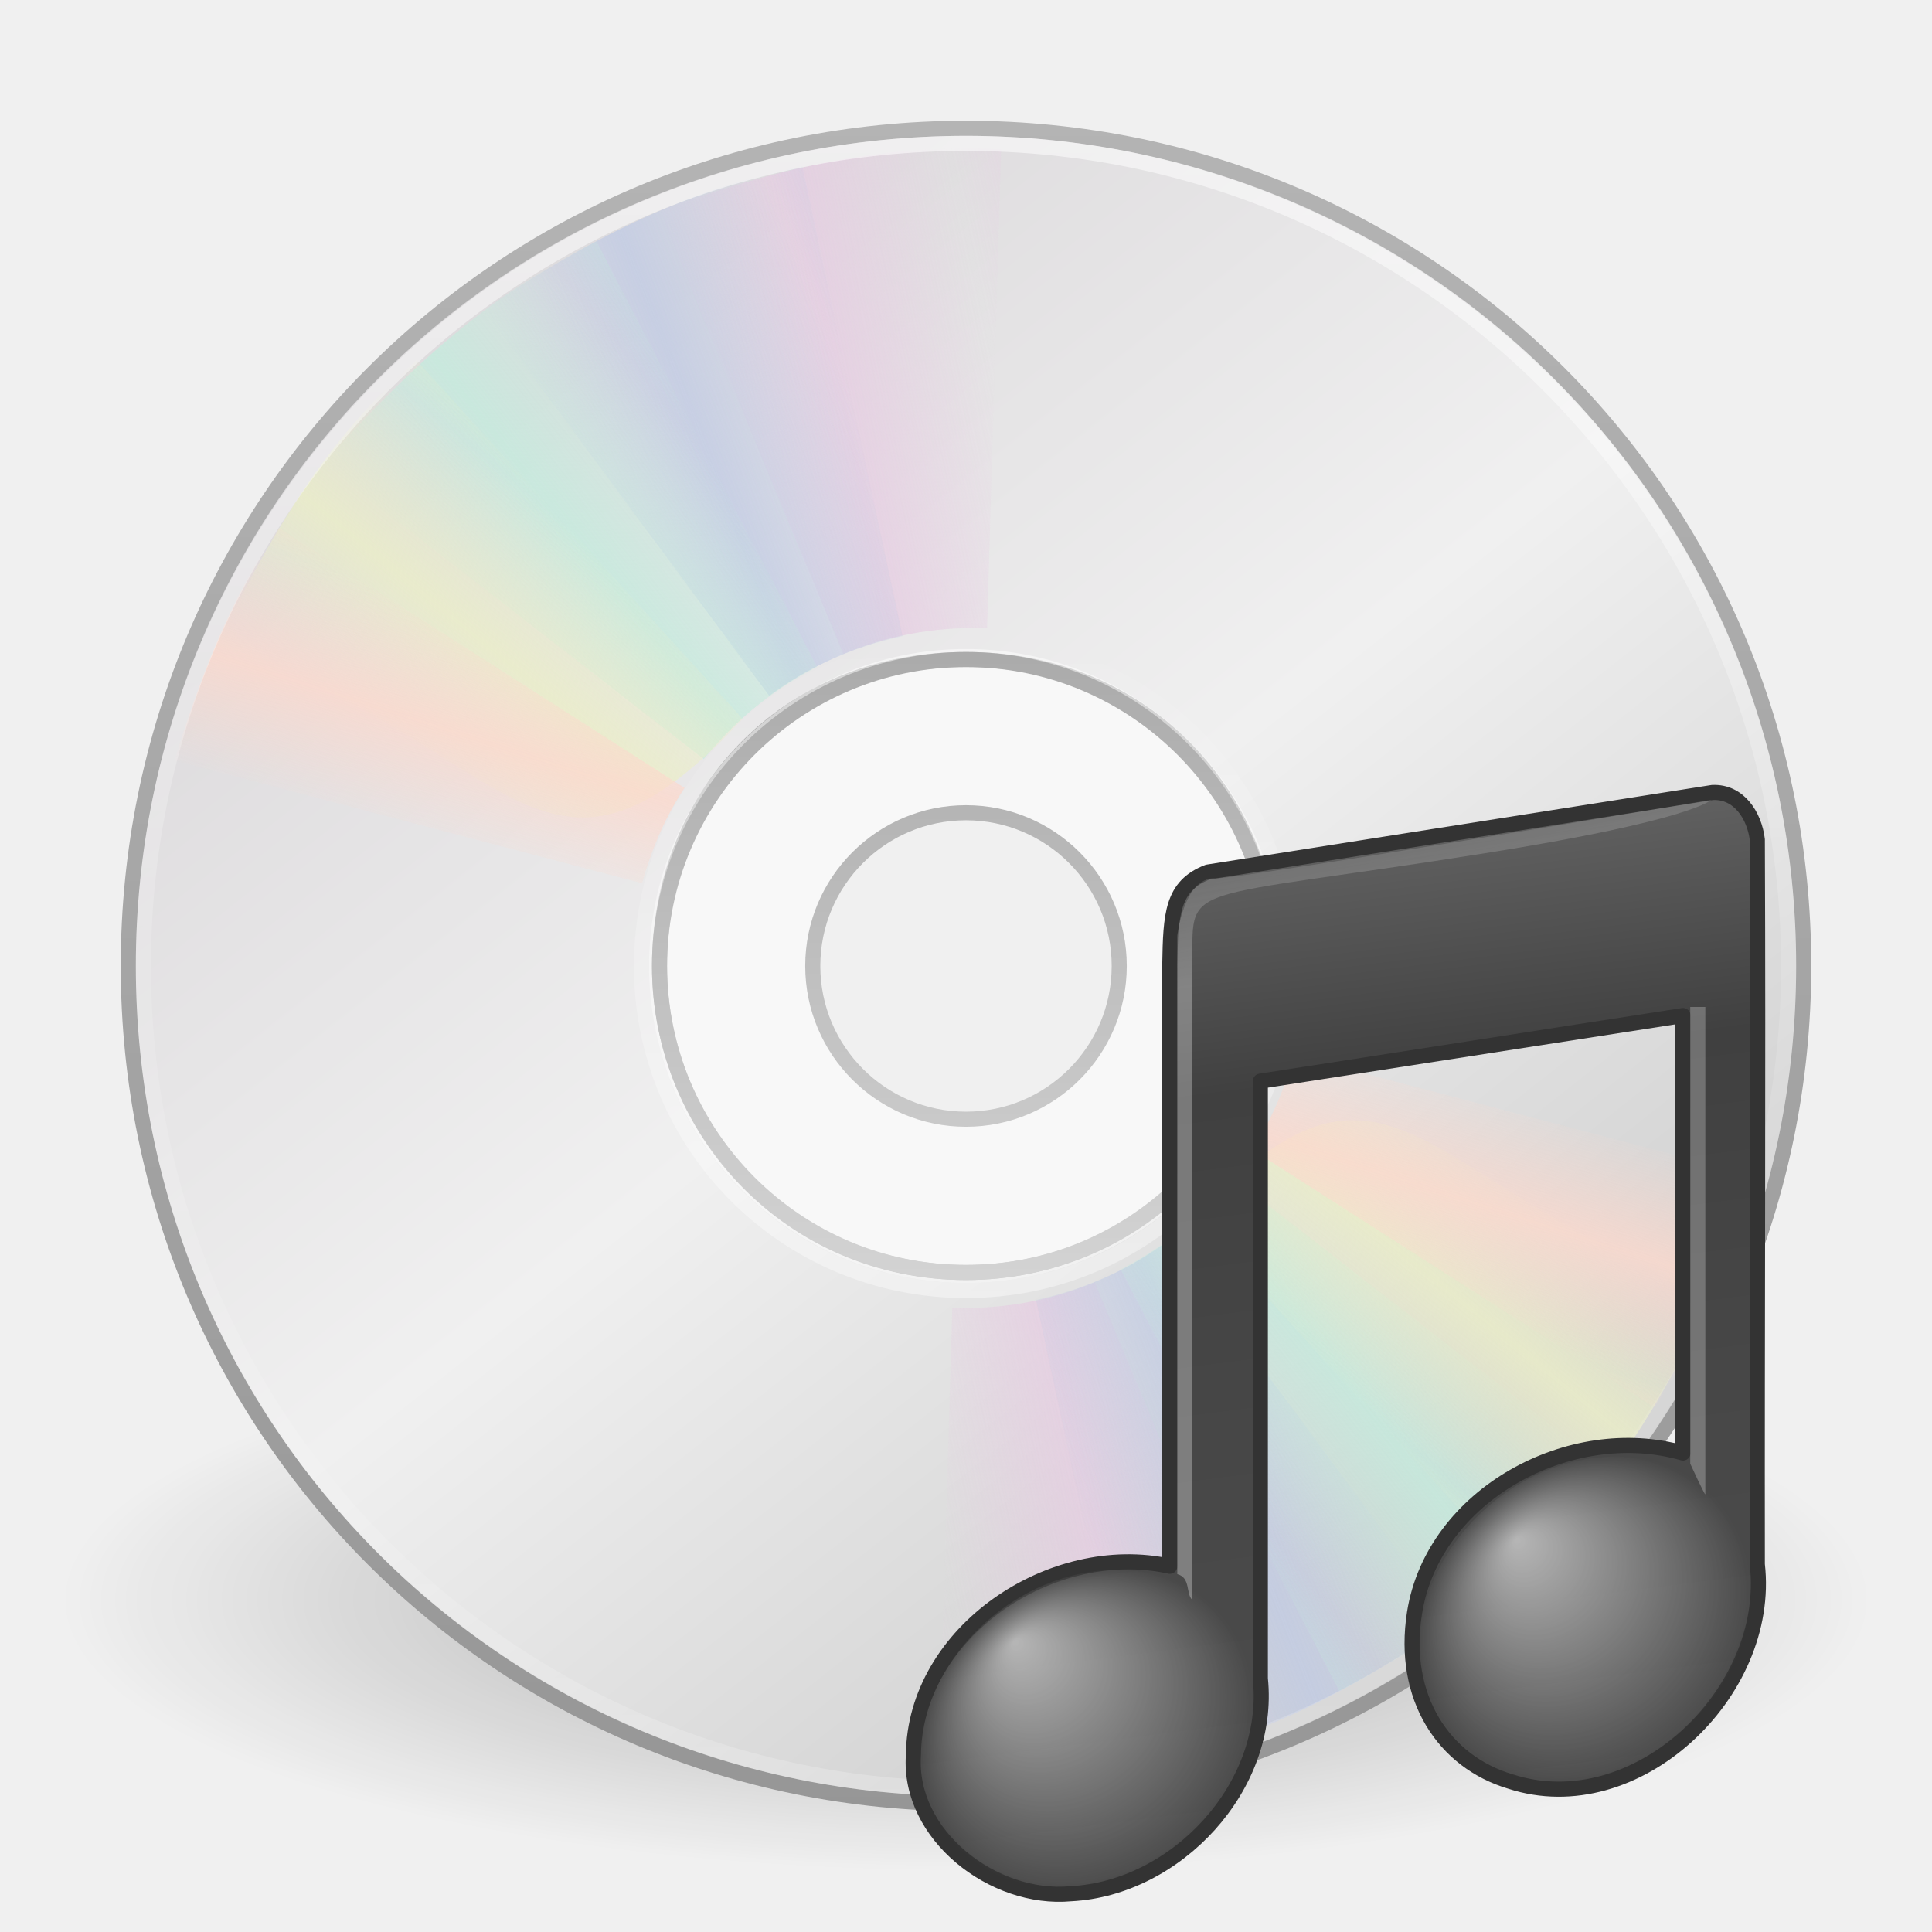
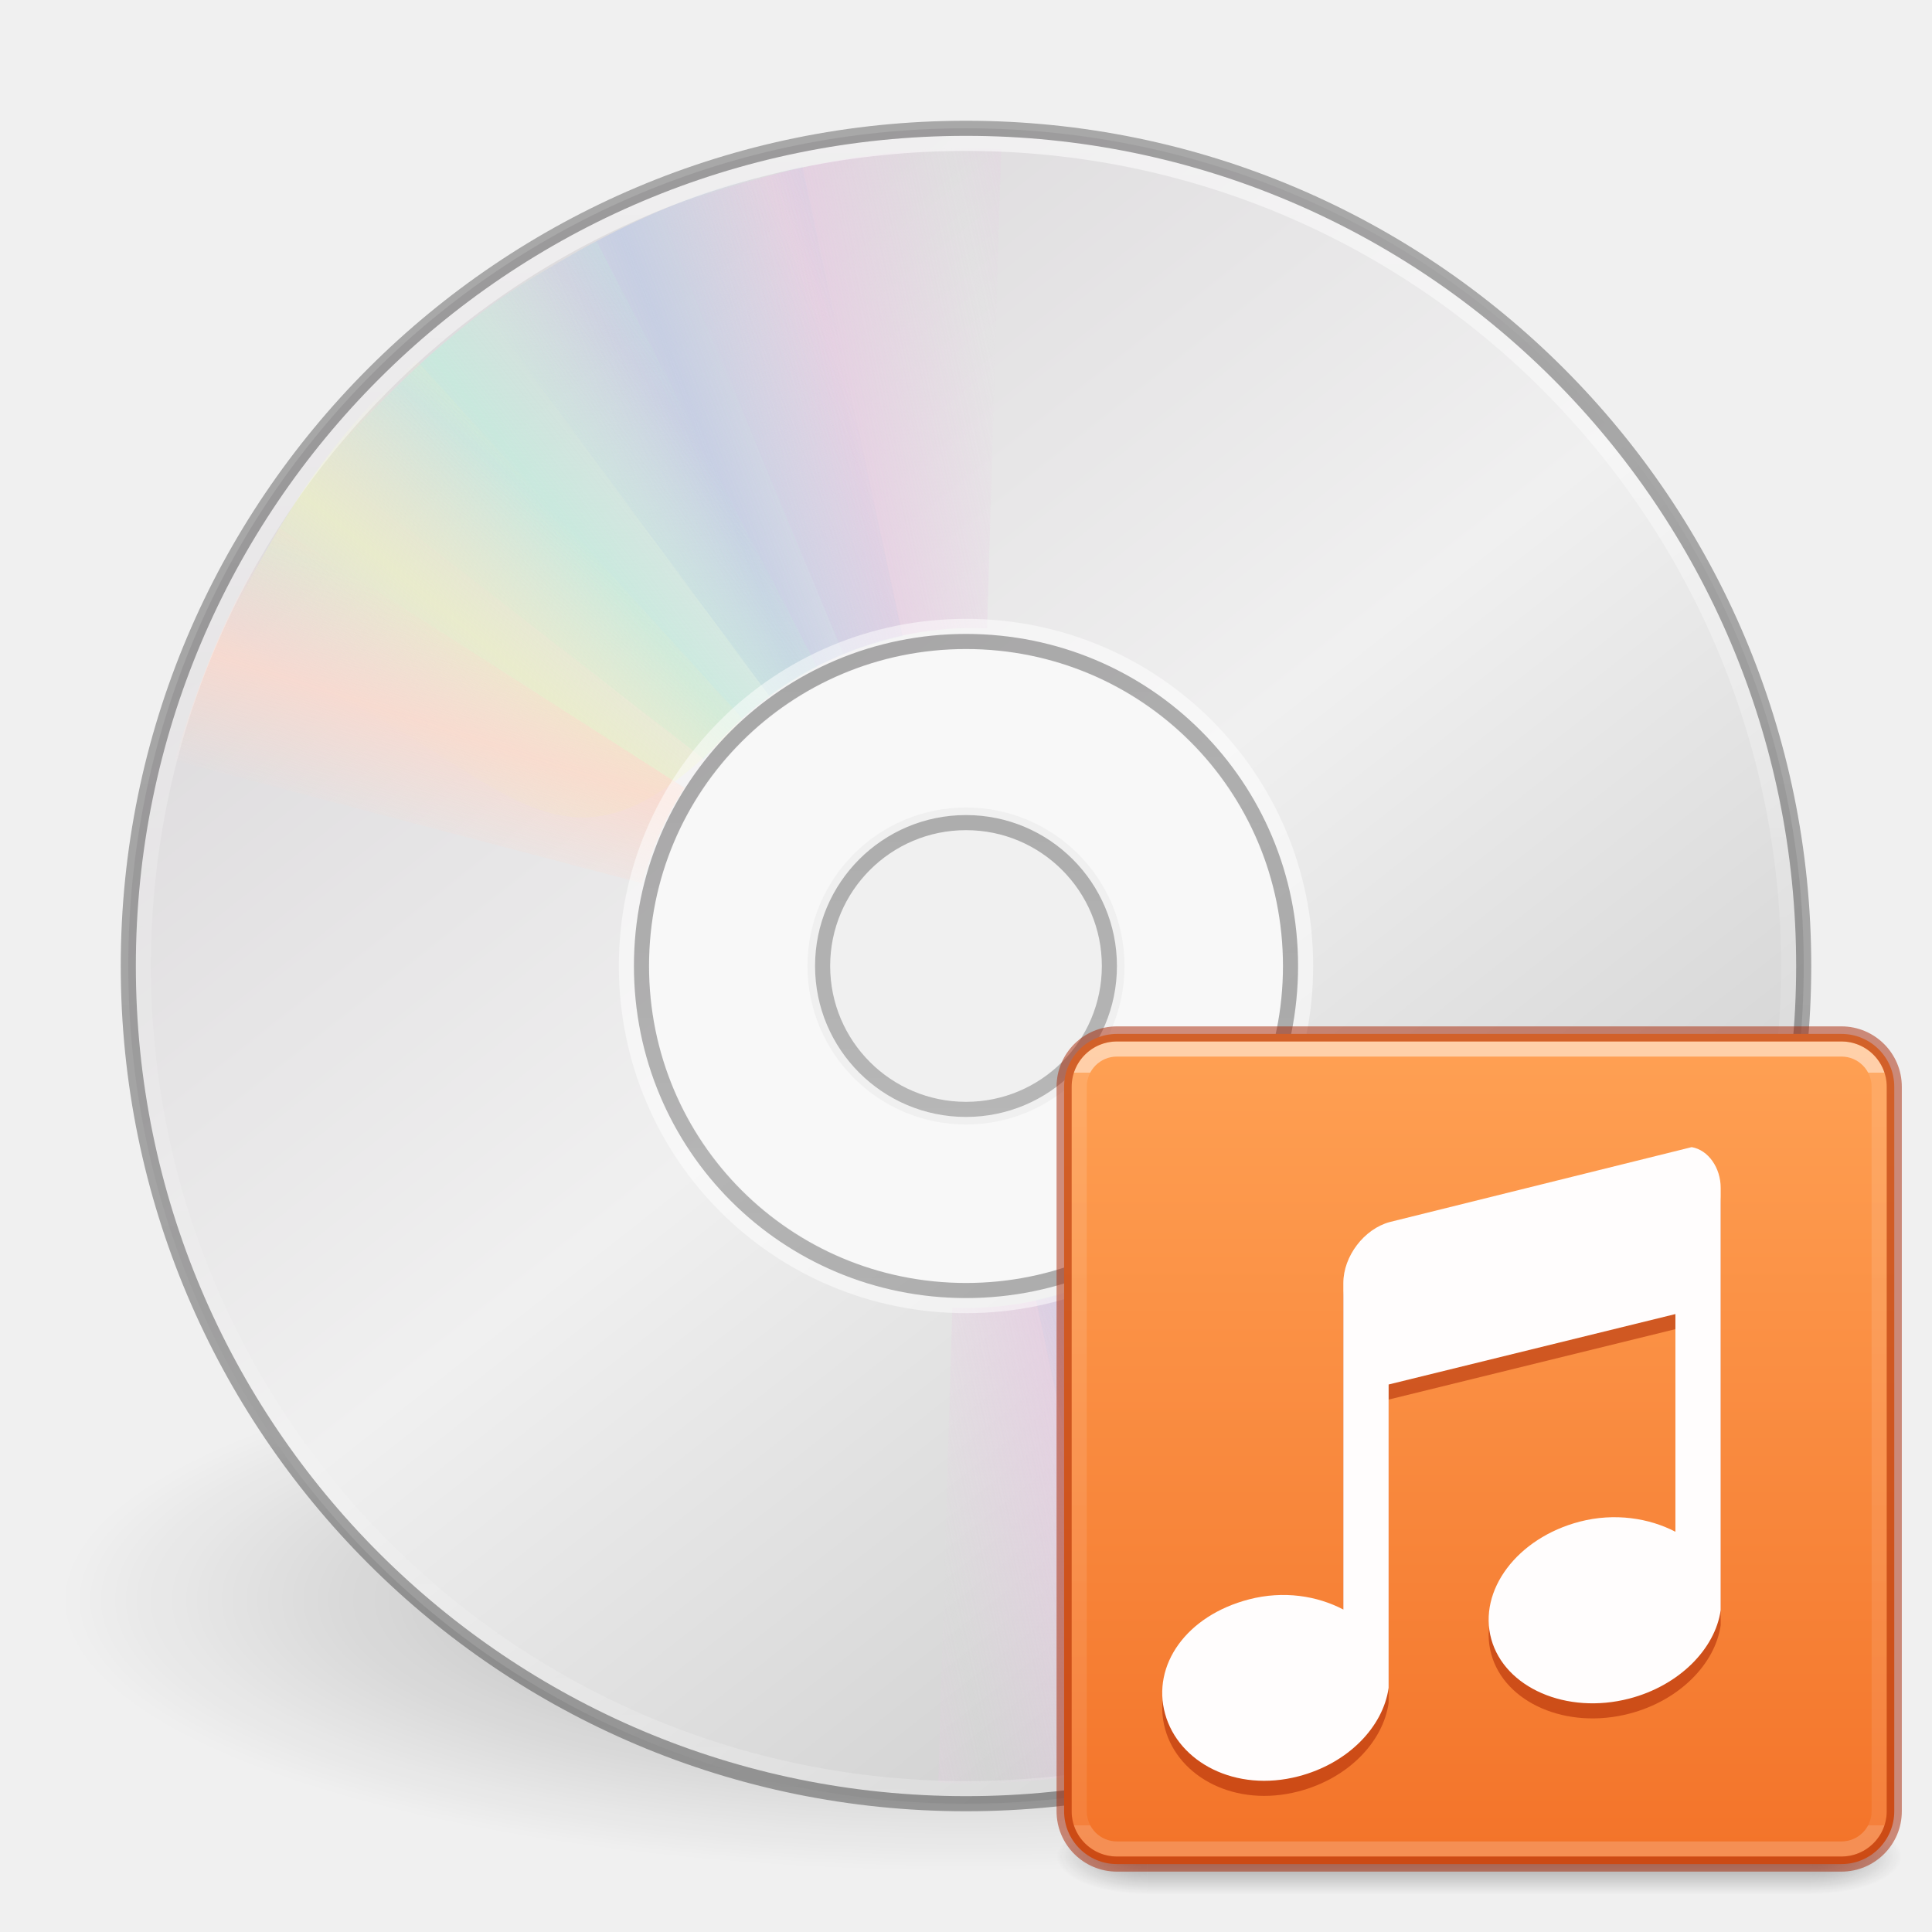
- <svg xmlns="http://www.w3.org/2000/svg" xmlns:xlink="http://www.w3.org/1999/xlink" width="128" height="128" id="svg4371" version="1.1">
-   <defs id="defs4373">
-     <radialGradient xlink:href="#linearGradient7067-5" id="radialGradient3233" gradientUnits="userSpaceOnUse" gradientTransform="matrix(1.916887,-0.3433747,0.06730196,1.825521,36.53684,-18.59624)" cx="17.059" cy="41.059" fx="14.688" fy="37.456" r="5.738" />
-     <linearGradient id="linearGradient7067-5">
-       <stop offset="0" style="stop-color:white;stop-opacity:1" id="stop7069-9" />
-       <stop offset="1" style="stop-color:white;stop-opacity:0" id="stop7071-3" />
+ <svg xmlns="http://www.w3.org/2000/svg" xmlns:xlink="http://www.w3.org/1999/xlink" width="128" height="128" id="svg4201" version="1.1">
+   <defs id="defs4203">
+     <linearGradient id="linearGradient3560">
+       <stop style="stop-color:#000000;stop-opacity:0.3;" offset="0" id="stop3556" />
+       <stop style="stop-color:#000000;stop-opacity:0.33;" offset="1" id="stop3558" />
    </linearGradient>
-     <linearGradient xlink:href="#linearGradient2372-9" id="linearGradient3236" gradientUnits="userSpaceOnUse" gradientTransform="matrix(0.6227541,0,0,0.623281,63.10301,-84.7985)" x1="28.503" y1="137.539" x2="26.257" y2="125.391" />
-     <linearGradient id="linearGradient2372-9">
-       <stop offset="0" style="stop-color:white;stop-opacity:1" id="stop2374-9" />
-       <stop offset="1" style="stop-color:white;stop-opacity:0.345" id="stop2376-4" />
-     </linearGradient>
-     <radialGradient xlink:href="#linearGradient3668-5" id="radialGradient3239" gradientUnits="userSpaceOnUse" gradientTransform="matrix(1.916886,-0.3243408,0.04183968,1.86977,70.58229,-27.98775)" cx="17.059" cy="41.059" fx="14.758" fy="37.841" r="5.738" />
-     <linearGradient id="linearGradient3668-5">
-       <stop offset="0" style="stop-color:white;stop-opacity:1" id="stop3670-7" />
-       <stop offset="1" style="stop-color:white;stop-opacity:0" id="stop3672-4" />
-     </linearGradient>
-     <linearGradient xlink:href="#linearGradient2372-9" id="linearGradient3242" gradientUnits="userSpaceOnUse" gradientTransform="matrix(0.5887504,0,0,0.6249233,98.73564,-89.36091)" x1="28.739" y1="144.117" x2="26.257" y2="125.391" />
-     <linearGradient xlink:href="#linearGradient4217" id="linearGradient4223" x1="85.223" y1="-7.295" x2="94.18" y2="62.364" gradientUnits="userSpaceOnUse" />
-     <linearGradient id="linearGradient4217">
-       <stop style="stop-color:#606060;stop-opacity:1" offset="0" id="stop4219" />
-       <stop id="stop4227" offset="0.216" style="stop-color:#404040;stop-opacity:1" />
-       <stop id="stop4225" offset="0.535" style="stop-color:#474747;stop-opacity:1" />
-       <stop style="stop-color:#4d4d4d;stop-opacity:1" offset="1" id="stop4221" />
-     </linearGradient>
-     <linearGradient x1="18.776" y1="4.038" x2="18.203" y2="45.962" id="linearGradient2651" xlink:href="#linearGradient6036" gradientUnits="userSpaceOnUse" gradientTransform="matrix(1.085989,0,0,-1.085988,37.55942,27.14972)" />
+     <linearGradient x1="16.129" y1="45.258" x2="16.129" y2="4.742" id="linearGradient2651" xlink:href="#linearGradient6036" gradientUnits="userSpaceOnUse" gradientTransform="matrix(1.085989,0,0,-1.085988,37.55943,27.14971)" />
    <linearGradient id="linearGradient6036">
-       <stop id="stop6038" style="stop-color:#ffffff;stop-opacity:1" offset="0" />
-       <stop id="stop6040" style="stop-color:#ffffff;stop-opacity:0" offset="1" />
+       <stop id="stop6038" style="stop-color:#000000;stop-opacity:0.28;" offset="0" />
+       <stop id="stop6040" style="stop-color:#000000;stop-opacity:0.24;" offset="1" />
    </linearGradient>
    <linearGradient xlink:href="#linearGradient4011" id="linearGradient4064" gradientUnits="userSpaceOnUse" gradientTransform="matrix(2.945946,0,0,2.945946,-147.323,-74.70105)" x1="71.204" y1="6.238" x2="71.204" y2="44.341" />
    <linearGradient id="linearGradient4011">
      <stop id="stop4013" style="stop-color:#ffffff;stop-opacity:1;" offset="0" />
      <stop offset="0.508" style="stop-color:#ffffff;stop-opacity:0.235;" id="stop4015" />
      <stop id="stop4017" style="stop-color:#ffffff;stop-opacity:0.157;" offset="0.835" />
      <stop id="stop4019" style="stop-color:#ffffff;stop-opacity:0.392;" offset="1" />
    </linearGradient>
    <linearGradient x1="20.58" y1="10.775" x2="24.274" y2="9.862" id="linearGradient2682" xlink:href="#linearGradient3487" gradientUnits="userSpaceOnUse" spreadMethod="reflect" />
    <linearGradient id="linearGradient3487">
      <stop id="stop3489" style="stop-color:#e6cde2;stop-opacity:1" offset="0" />
      <stop id="stop3491" style="stop-color:#e6cde2;stop-opacity:0" offset="1" />
    </linearGradient>
    <linearGradient x1="17.495" y1="11.2" x2="21.047" y2="9.796" id="linearGradient2684" xlink:href="#linearGradient3495" gradientUnits="userSpaceOnUse" spreadMethod="reflect" />
    <linearGradient id="linearGradient3495">
      <stop id="stop3497" style="stop-color:#c1cbe4;stop-opacity:1" offset="0" />
      <stop id="stop3499" style="stop-color:#c1cbe4;stop-opacity:0" offset="1" />
    </linearGradient>
    <linearGradient x1="14.085" y1="13.046" x2="16.994" y2="10.732" id="linearGradient2686" xlink:href="#linearGradient3503" gradientUnits="userSpaceOnUse" spreadMethod="reflect" />
    <linearGradient id="linearGradient3503">
      <stop id="stop3505" style="stop-color:#c4ebdd;stop-opacity:1" offset="0" />
      <stop id="stop3507" style="stop-color:#c4ebdd;stop-opacity:0" offset="1" />
    </linearGradient>
    <linearGradient x1="12.372" y1="16.188" x2="14.609" y2="13.462" id="linearGradient2688" xlink:href="#linearGradient3511" gradientUnits="userSpaceOnUse" spreadMethod="reflect" />
    <linearGradient id="linearGradient3511">
      <stop id="stop3513" style="stop-color:#ebeec7;stop-opacity:1" offset="0" />
      <stop id="stop3515" style="stop-color:#ebeec7;stop-opacity:0" offset="1" />
    </linearGradient>
    <linearGradient x1="10.609" y1="17.886" x2="9.73" y2="20.613" id="linearGradient2690" xlink:href="#linearGradient3519" gradientUnits="userSpaceOnUse" spreadMethod="reflect" />
    <linearGradient id="linearGradient3519">
      <stop id="stop3521" style="stop-color:#fcd9cd;stop-opacity:1" offset="0" />
      <stop id="stop3523" style="stop-color:#fcd9cd;stop-opacity:0" offset="1" />
    </linearGradient>
    <linearGradient x1="20.58" y1="10.775" x2="24.274" y2="9.862" id="linearGradient2672" xlink:href="#linearGradient3487" gradientUnits="userSpaceOnUse" spreadMethod="reflect" />
    <linearGradient x1="17.495" y1="11.2" x2="21.047" y2="9.796" id="linearGradient2674" xlink:href="#linearGradient3495" gradientUnits="userSpaceOnUse" spreadMethod="reflect" />
    <linearGradient x1="14.085" y1="13.046" x2="16.994" y2="10.732" id="linearGradient2676" xlink:href="#linearGradient3503" gradientUnits="userSpaceOnUse" spreadMethod="reflect" />
    <linearGradient x1="12.372" y1="16.188" x2="14.609" y2="13.462" id="linearGradient2678" xlink:href="#linearGradient3511" gradientUnits="userSpaceOnUse" spreadMethod="reflect" />
    <linearGradient x1="10.609" y1="17.886" x2="9.73" y2="20.613" id="linearGradient2680" xlink:href="#linearGradient3519" gradientUnits="userSpaceOnUse" spreadMethod="reflect" />
-     <linearGradient x1="21.448" y1="15.5" x2="21.448" y2="32.509" id="linearGradient2654" xlink:href="#linearGradient3428" gradientUnits="userSpaceOnUse" gradientTransform="matrix(2.538109,0,0,2.538109,3.085367,-60.91461)" />
-     <linearGradient id="linearGradient3428">
-       <stop id="stop3430" style="stop-color:#aaaaaa;stop-opacity:1" offset="0" />
-       <stop id="stop3432" style="stop-color:#d4d4d4;stop-opacity:1" offset="1" />
-     </linearGradient>
    <linearGradient x1="12.274" y1="32.416" x2="35.391" y2="14.203" id="linearGradient2658" xlink:href="#linearGradient3263-6" gradientUnits="userSpaceOnUse" gradientTransform="matrix(0,3.171456,-3.171456,0,137.2606,-76.11495)" />
    <linearGradient x1="12.274" y1="32.416" x2="35.391" y2="14.203" id="linearGradient3263-6" gradientUnits="userSpaceOnUse">
      <stop id="stop3265-8" style="stop-color:#dedcde;stop-opacity:1;" offset="0" />
      <stop id="stop3267-9" style="stop-color:#f0f0f0;stop-opacity:1;" offset="0.5" />
      <stop id="stop3269-2" style="stop-color:#d2d2d2;stop-opacity:1" offset="1" />
    </linearGradient>
-     <linearGradient x1="-21.916" y1="3" x2="-21.916" y2="45.033" id="linearGradient2660" xlink:href="#linearGradient3772-6" gradientUnits="userSpaceOnUse" gradientTransform="matrix(2.707317,0,0,2.707317,135.1078,-64.97559)" />
-     <linearGradient id="linearGradient3772-6">
-       <stop id="stop3774-6" style="stop-color:#b4b4b4;stop-opacity:1;" offset="0" />
-       <stop id="stop3776-4" style="stop-color:#969696;stop-opacity:1;" offset="1" />
-     </linearGradient>
    <linearGradient id="linearGradient23419">
      <stop id="stop23421" style="stop-color:#000000;stop-opacity:1" offset="0" />
      <stop id="stop23423" style="stop-color:#000000;stop-opacity:0" offset="1" />
    </linearGradient>
-     <radialGradient r="22.627" fy="41.636" fx="23.335" cy="41.636" cx="23.335" gradientTransform="matrix(2.65165,0,0,0.7954211,2.124995,8.881818)" gradientUnits="userSpaceOnUse" id="radialGradient4369" xlink:href="#linearGradient23419" />
+     <radialGradient r="22.627" fy="41.636" fx="23.335" cy="41.636" cx="23.335" gradientTransform="matrix(2.65165,0,0,0.7954211,2.124995,8.881818)" gradientUnits="userSpaceOnUse" id="radialGradient4199" xlink:href="#linearGradient23419" />
+     <linearGradient xlink:href="#linearGradient3560" id="linearGradient3562" x1="74.13" y1="-56" x2="74.13" y2="56" gradientUnits="userSpaceOnUse" />
+     <linearGradient xlink:href="#linearGradient6036" id="linearGradient4698" x1="62.497" y1="-10" x2="62.497" y2="10" gradientUnits="userSpaceOnUse" />
+     <linearGradient gradientTransform="matrix(1.432433,0,0,1.432432,63.62161,61.62163)" gradientUnits="userSpaceOnUse" xlink:href="#linearGradient1258" id="linearGradient5397-6" y2="41.414" x2="30.527" y1="6.591" x1="30.527" />
+     <linearGradient id="linearGradient1258">
+       <stop id="stop1250" style="stop-color:#ffffff;stop-opacity:1" offset="0" />
+       <stop id="stop1252" style="stop-color:#ffffff;stop-opacity:0.235" offset="0" />
+       <stop id="stop1254" style="stop-color:#ffffff;stop-opacity:0.157" offset="1" />
+       <stop id="stop1256" style="stop-color:#ffffff;stop-opacity:0.392" offset="1" />
+     </linearGradient>
+     <linearGradient xlink:href="#linearGradient864" id="linearGradient866-3" x1="23.932" y1="2.412" x2="23.932" y2="21.494" gradientUnits="userSpaceOnUse" gradientTransform="matrix(2.894737,0,0,2.894737,40.10527,61.26316)" />
+     <linearGradient id="linearGradient864">
+       <stop style="stop-color:#ffa154;stop-opacity:1" offset="0" id="stop860" />
+       <stop style="stop-color:#f37329;stop-opacity:1" offset="1" id="stop862" />
+     </linearGradient>
+     <radialGradient cx="4.993" cy="43.5" r="2.5" fx="4.993" fy="43.5" id="radialGradient3337-2-2-3-3" xlink:href="#linearGradient3688-166-749-4-0-3-8" gradientUnits="userSpaceOnUse" gradientTransform="matrix(2.404541,0,0,1,41.98575,15.5)" />
+     <linearGradient id="linearGradient3688-166-749-4-0-3-8">
+       <stop offset="0" style="stop-color:#181818;stop-opacity:1" id="stop2883-4-0-1-8" />
+       <stop offset="1" style="stop-color:#181818;stop-opacity:0" id="stop2885-9-2-9-6" />
+     </linearGradient>
+     <radialGradient cx="4.993" cy="43.5" r="2.5" fx="4.993" fy="43.5" id="radialGradient3339-1-4-5-5" xlink:href="#linearGradient3688-166-749-4-0-3-8" gradientUnits="userSpaceOnUse" gradientTransform="matrix(2.404541,0,0,1,-22.01424,-102.5)" />
+     <linearGradient xlink:href="#linearGradient3702-501-757-8-4-1-1" id="linearGradient821" gradientUnits="userSpaceOnUse" gradientTransform="matrix(1.571429,0,0,0.7142857,-5.714285,27.92857)" x1="25.058" y1="47.028" x2="25.058" y2="39.999" />
+     <linearGradient id="linearGradient3702-501-757-8-4-1-1">
+       <stop offset="0" style="stop-color:#181818;stop-opacity:0" id="stop2895-8-9-9-1" />
+       <stop offset="0.5" style="stop-color:#181818;stop-opacity:1" id="stop2897-7-8-7-7" />
+       <stop offset="1" style="stop-color:#181818;stop-opacity:0" id="stop2899-4-5-1-5" />
+     </linearGradient>
  </defs>
  <g id="layer1" transform="translate(0,64)">
-     <path d="M 124,42 C 124.003,51.941 97.139,60 64,60 30.861,60 3.997,51.941 4,42 3.997,32.059 30.861,24 64,24 c 33.139,0 60.003,8.059 60,18 z" id="path23417" style="opacity:0.3;fill:url(#radialGradient4369);fill-opacity:1;fill-rule:evenodd;stroke:none;stroke-width:2;marker:none;visibility:visible;display:inline;overflow:visible" />
-     <path d="m 119.5,9e-6 c 0,-30.763 -24.737,-55.5 -55.5,-55.5 C 33.237,-55.5 8.5,-30.763 8.5,9e-6 8.5,30.763 33.237,55.5 64,55.5 94.763,55.5 119.5,30.763 119.5,9e-6 z m -35.195,0 c 0,11.176 -8.905,20.305 -20.305,20.305 -11.623,0 -20.305,-9.355 -20.305,-20.305 0,-11.174 8.234,-20.305 20.305,-20.305 12.071,0 20.305,9.352 20.305,20.305 z" id="path2781" style="fill:url(#linearGradient2658);fill-opacity:1;fill-rule:nonzero;stroke:url(#linearGradient2660);stroke-width:1;stroke-miterlimit:4;stroke-opacity:1" />
-     <path d="m 64,-21 c -11.592,0 -21,9.408 -21,21 0,11.592 9.408,21 21,21 11.592,0 21,-9.408 21,-21 0,-11.592 -9.408,-21 -21,-21 z m 0,10.5 c 5.796,0 10.5,4.704 10.5,10.5 0,5.796 -4.704,10.5 -10.5,10.5 -5.796,0 -10.5,-4.704 -10.5,-10.5 0,-5.796 4.704,-10.5 10.5,-10.5 z" id="path2474" style="opacity:0.5;fill:#ffffff;fill-opacity:1;fill-rule:nonzero;stroke:none;stroke-width:1;marker:none;visibility:visible;display:inline;overflow:visible;enable-background:accumulate" />
-     <path d="m 64,-20.305 c -11.208,0 -20.305,9.097 -20.305,20.305 0,11.208 9.097,20.305 20.305,20.305 11.208,0 20.305,-9.097 20.305,-20.305 0,-11.208 -9.097,-20.305 -20.305,-20.305 z m 0,10.152 c 5.604,0 10.152,4.548 10.152,10.152 0,5.604 -4.548,10.152 -10.152,10.152 -5.604,0 -10.152,-4.548 -10.152,-10.152 0,-5.604 4.548,-10.152 10.152,-10.152 z" id="path3418" style="fill:none;stroke:url(#linearGradient2654);stroke-width:1;stroke-linecap:butt;stroke-linejoin:round;stroke-miterlimit:4;stroke-opacity:1;stroke-dasharray:none;stroke-dashoffset:0;marker:none;visibility:visible;display:inline;overflow:visible;enable-background:accumulate" />
+     <path d="M 124,42 C 124.003,51.941 97.139,60 64,60 30.861,60 3.997,51.941 4,42 3.997,32.059 30.861,24 64,24 c 33.139,0 60.003,8.059 60,18 z" id="path23417" style="opacity:0.3;fill:url(#radialGradient4199);fill-opacity:1;fill-rule:evenodd;stroke:none;stroke-width:2;marker:none;visibility:visible;display:inline;overflow:visible" />
+     <path id="path2781" style="fill:url(#linearGradient2658);fill-opacity:1;fill-rule:nonzero;stroke:none;stroke-width:1;stroke-miterlimit:4;stroke-opacity:1" d="M 64 -55.5 C 33.237 -55.5 8.5 -30.763 8.5 0 C 8.5 30.763 33.237 55.5 64 55.5 C 94.763 55.5 119.5 30.763 119.5 0 C 119.5 -30.763 94.763 -55.5 64 -55.5 z M 64 -21 A 21 21 0 0 1 85 0 A 21 21 0 0 1 64 21 A 21 21 0 0 1 43 0 A 21 21 0 0 1 64 -21 z " />
    <g transform="matrix(2.73204,0,0,2.73204,-1.090084,-65.07426)" id="g3527">
      <path d="M 15.857,5.731 20.625,16.344 C 21.66,15.885 22.795,15.625 24,15.625 c 0.032,0 0.062,-3.6e-4 0.094,0 L 24.108,4.005 c -2.942,-0.071 -5.543,0.657 -8.251,1.726 z" transform="matrix(0.9996011,0.02824295,-0.02824295,0.9996011,0.6924114,-0.6708346)" id="path3296" style="opacity:0.8;fill:url(#linearGradient2672);fill-opacity:1;fill-rule:nonzero;stroke:none" />
      <path d="m 12.121,7.906 6.931,9.36 c 0.913,-0.67 1.966,-1.167 3.143,-1.425 0.031,-0.007 0.06,-0.014 0.092,-0.02 L 19.857,4.426 c -2.889,0.561 -5.32,1.856 -7.736,3.48 z" id="path3308" style="opacity:0.8;fill:url(#linearGradient2674);fill-opacity:1;fill-rule:nonzero;stroke:none" />
      <path d="m 8.252,11.647 9.214,7.156 c 0.709,-0.883 1.597,-1.636 2.667,-2.19 0.028,-0.015 0.055,-0.029 0.083,-0.043 L 14.866,6.251 C 12.221,7.541 10.166,9.452 8.252,11.647 z" id="path3310" style="opacity:0.8;fill:url(#linearGradient2676);fill-opacity:1;fill-rule:nonzero;stroke:none" />
      <path d="m 5.633,16.074 c 7.175,2.242 7.85,7.031 12.777,1.754 L 10.5,9.132 C 8.279,11.063 6.913,13.459 5.633,16.074 z" id="path3312" style="opacity:0.8;fill:url(#linearGradient2678);fill-opacity:1;fill-rule:nonzero;stroke:none" />
      <path d="M 7.155,13.193 C 5.972,14.945 5.248,16.83 4.63,18.837 L 15.969,21.812 C 16.184,21.049 16.487,20.298 16.938,19.594 16.955,19.567 16.982,19.527 17,19.5 L 7.155,13.193 z" id="path3314" style="opacity:0.8;fill:url(#linearGradient2680);fill-opacity:1;fill-rule:nonzero;stroke:none" />
    </g>
    <g transform="matrix(-2.707317,0,0,-2.707317,128.9756,64.95078)" id="g3297">
      <path d="M 15.857,5.731 20.625,16.344 C 21.66,15.885 22.795,15.625 24,15.625 c 0.032,0 0.062,-3.6e-4 0.094,0 L 24.108,4.005 c -2.942,-0.071 -5.543,0.657 -8.251,1.726 z" transform="matrix(0.9996011,0.02824295,-0.02824295,0.9996011,0.6924114,-0.6708346)" id="path3299" style="opacity:0.8;fill:url(#linearGradient2682);fill-opacity:1;fill-rule:nonzero;stroke:none" />
      <path d="m 12.121,7.906 6.931,9.36 c 0.913,-0.67 1.966,-1.167 3.143,-1.425 0.031,-0.007 0.06,-0.014 0.092,-0.02 L 19.857,4.426 c -2.889,0.561 -5.32,1.856 -7.736,3.48 z" id="path3301" style="opacity:0.8;fill:url(#linearGradient2684);fill-opacity:1;fill-rule:nonzero;stroke:none" />
      <path d="m 8.252,11.647 9.214,7.156 c 0.709,-0.883 1.597,-1.636 2.667,-2.19 0.028,-0.015 0.055,-0.029 0.083,-0.043 L 14.866,6.251 C 12.221,7.541 10.166,9.452 8.252,11.647 z" id="path3303" style="opacity:0.8;fill:url(#linearGradient2686);fill-opacity:1;fill-rule:nonzero;stroke:none" />
      <path d="m 5.633,16.074 c 7.175,2.242 7.85,7.031 12.777,1.754 L 10.5,9.132 C 8.279,11.063 6.913,13.459 5.633,16.074 z" id="path3305" style="opacity:0.8;fill:url(#linearGradient2688);fill-opacity:1;fill-rule:nonzero;stroke:none" />
      <path d="M 7.155,13.193 C 5.972,14.945 5.248,16.83 4.63,18.837 L 15.969,21.812 C 16.184,21.049 16.487,20.298 16.938,19.594 16.955,19.567 16.982,19.527 17,19.5 L 7.155,13.193 z" id="path3307" style="opacity:0.8;fill:url(#linearGradient2690);fill-opacity:1;fill-rule:nonzero;stroke:none" />
    </g>
    <path style="opacity:0.55;color:#000000;fill:none;stroke:url(#linearGradient4064);stroke-width:1;stroke-linecap:round;stroke-linejoin:round;stroke-miterlimit:4;stroke-opacity:1;stroke-dasharray:none;stroke-dashoffset:0;marker:none;visibility:visible;display:inline;overflow:visible;enable-background:accumulate" id="path8655" d="m 118.5,-0.002 c 0,30.1 -24.402,54.502 -54.499,54.502 -30.1,0 -54.501,-24.402 -54.501,-54.502 0,-30.099 24.401,-54.498 54.501,-54.498 30.097,0 54.499,24.399 54.499,54.498 l 0,0 z" />
-     <path d="m 64,21.5 c -11.917,0 -21.5,-9.583 -21.5,-21.5 0,-11.917 9.583,-21.5 21.5,-21.5 11.917,0 21.5,9.583 21.5,21.5 0,11.917 -9.583,21.5 -21.5,21.5 l 0,0 0,0 z" id="path3281" style="opacity:0.4;fill:none;stroke:url(#linearGradient2651);stroke-width:1;stroke-miterlimit:4;stroke-opacity:1" />
-     <path d="m 113.465,-11.497 -33.444,5.273 c -2.385,0.916 -2.463,2.809 -2.52,6.145 l 0,39.849 c -7.779,-1.727 -16.919,4.319 -16.985,12.532 -0.35,5.274 5.299,9.645 10.438,9.162 6.966,-0.356 13.293,-7.078 12.547,-14.256 l 0,-39.577 28,-4.35 c 0,0 0,19.933 0,28.985 -7.454,-2.139 -16.552,2.765 -17.788,10.605 -0.874,5.596 1.929,9.837 6.356,11.158 8.286,2.706 17.335,-5.848 16.358,-14.383 -0.023,-16.008 0.07,-32.017 0,-48.025 -0.195,-1.591 -1.223,-3.196 -2.962,-3.116 z" id="path3406-4" style="fill:url(#linearGradient4223);fill-opacity:1;stroke:#333333;stroke-width:1;stroke-linecap:round;stroke-linejoin:round;stroke-miterlimit:4;stroke-opacity:1;stroke-dasharray:none" />
-     <path d="m 111.983,2.715 1,0 0,32.276 c 0,0.167 -1,-2.017 -1,-2.017 z" id="path3996" style="opacity:0.25;fill:url(#linearGradient3242);fill-opacity:1;fill-rule:evenodd;stroke:none" />
-     <path d="M 116,41.296 C 116,47.133 111.075,52.74 105,53.819 98.925,54.898 94,51.041 94,45.204 94,39.367 98.925,33.76 105,32.681 111.075,31.602 116,35.459 116,41.296 z" id="path2716" style="opacity:0.6;fill:url(#radialGradient3239);fill-opacity:1;stroke:none" />
-     <path d="m 78,40.293 0,-42.303 c 0,0 0.417,-3.799 2.458,-3.808 0.177,0.306 32.914,-5.19 32.914,-5.19 0,0 -1.227,1.356 -15.058,3.548 C 78.333,-4.292 79,-5.624 79,-0.407 L 79,42 c -0.453,-0.386 -0.09,-1.476 -1,-1.707 z" id="path2720" style="opacity:0.3;fill:url(#linearGradient3236);fill-opacity:1;fill-rule:evenodd;stroke:none" />
-     <path d="M 83,48.592 C 83,54.293 78.075,59.769 72,60.823 65.925,61.877 61,58.11 61,52.408 61,46.707 65.925,41.231 72,40.177 78.075,39.123 83,42.89 83,48.592 z" id="path2712" style="opacity:0.6;fill:url(#radialGradient3233);fill-opacity:1;stroke:none" />
+     <circle style="fill:none;fill-rule:evenodd;stroke:url(#linearGradient4698);stroke-width:1;stroke-linecap:round;stroke-opacity:1;stop-color:#000000" id="path3498" cx="64" cy="9.9999997e-06" r="9.5" />
+     <circle style="opacity:1;fill:none;fill-opacity:1;fill-rule:evenodd;stroke:url(#linearGradient3562);stroke-width:1;stroke-linecap:round;stroke-opacity:1;stop-color:#000000" id="path3554" cx="64" cy="0" r="55.5" />
+     <path d="m 64,-21 c -11.592,0 -21,9.408 -21,21 0,11.592 9.408,21 21,21 11.592,0 21,-9.408 21,-21 0,-11.592 -9.408,-21 -21,-21 z m 0,10.5 C 69.796,-10.5 74.5,-5.796 74.5,0 74.5,5.796 69.796,10.5 64,10.5 58.204,10.5 53.5,5.796 53.5,0 c 0,-5.796 4.704,-10.5 10.5,-10.5 z" id="path2474" style="display:inline;overflow:visible;visibility:visible;opacity:1;fill:#ffffff;fill-opacity:0.5;fill-rule:nonzero;stroke:none;stroke-width:1;marker:none;enable-background:accumulate" />
+     <path d="M 64,22.5 C 51.529,22.5 41.5,12.471 41.5,2e-7 41.5,-12.471 51.529,-22.5 64,-22.5 76.471,-22.5 86.5,-12.471 86.5,2e-7 86.5,12.471 76.471,22.5 64,22.5 Z" id="path7063" style="opacity:1;fill:none;stroke:#ffffff;stroke-width:1;stroke-miterlimit:4;stroke-opacity:0.5" />
+     <path d="M 64,21.5 C 52.083,21.5 42.5,11.917 42.5,1.5e-7 42.5,-11.917 52.083,-21.5 64,-21.5 c 11.917,0 21.5,9.583 21.5,21.5 C 85.5,11.917 75.917,21.5 64,21.5 Z" id="path3281" style="opacity:1;fill:none;stroke:url(#linearGradient2651);stroke-width:1;stroke-miterlimit:4;stroke-opacity:1" />
  </g>
+   <g id="g2207-9" transform="translate(66,64)">
+     <rect style="opacity:0.4;fill:url(#radialGradient3337-2-2-3-3);fill-opacity:1;stroke:none;stroke-width:1.062" id="rect2801-5-5-7-9-2" y="56.5" x="54" height="5" width="6" />
+     <rect style="opacity:0.4;fill:url(#radialGradient3339-1-4-5-5);fill-opacity:1;stroke:none;stroke-width:1.062" id="rect3696-3-0-3-7-0" transform="scale(-1)" y="-61.5" x="-10" height="5" width="6" />
+     <rect style="opacity:0.4;fill:url(#linearGradient821);fill-opacity:1;stroke:none;stroke-width:1.062" id="rect3700-5-6-8-4-2" y="56.5" x="10" height="5" width="44" />
+   </g>
+   <rect width="55" height="55" rx="3.5" ry="3.5" x="70.5" y="68.5" id="rect5505-21-8" style="color:#000000;display:inline;overflow:visible;visibility:visible;fill:url(#linearGradient866-3);fill-opacity:1;fill-rule:nonzero;stroke:none;stroke-width:1;marker:none;enable-background:accumulate" />
+   <rect width="53" height="53" x="71.5" y="69.5" id="rect6741-9-0" style="opacity:0.5;fill:none;stroke:url(#linearGradient5397-6);stroke-width:1;stroke-linecap:round;stroke-linejoin:round;stroke-miterlimit:4;stroke-dasharray:none;stroke-dashoffset:0;stroke-opacity:1" rx="2.5" ry="2.5" />
+   <rect width="55" height="55" rx="3.5" ry="3.5" x="70.5" y="68.5" id="rect5505-21-8-1-7" style="color:#000000;display:inline;overflow:visible;visibility:visible;opacity:0.5;fill:none;stroke:#a62100;stroke-width:1;stroke-linecap:round;stroke-linejoin:round;stroke-miterlimit:4;stroke-dasharray:none;stroke-dashoffset:0;stroke-opacity:1;marker:none;enable-background:accumulate" />
+   <path style="color:#000000;clip-rule:nonzero;display:inline;overflow:visible;visibility:visible;isolation:auto;mix-blend-mode:normal;color-interpolation:sRGB;color-interpolation-filters:linearRGB;solid-color:#000000;solid-opacity:1;fill:#a62100;fill-opacity:0.5;fill-rule:nonzero;stroke:none;stroke-width:1;stroke-linecap:butt;stroke-linejoin:miter;stroke-miterlimit:4;stroke-dasharray:none;stroke-dashoffset:0;stroke-opacity:1;marker:none;color-rendering:auto;image-rendering:auto;shape-rendering:auto;text-rendering:auto;enable-background:accumulate" id="path1406" d="m 112.076,77 c 1.106,0.186 1.924,1.375 1.924,2.698 v 27.976 c -0.364,2.567 -2.746,5.002 -6.06,5.862 -4.155,1.079 -8.248,-0.72 -9.139,-3.94 -0.891,-3.22 1.713,-6.706 5.868,-7.785 2.303,-0.598 4.602,-0.232 6.331,0.673 V 88.06 l -19,4.666 v 20.1 c -0.364,2.567 -2.667,5.002 -5.982,5.862 -4.155,1.079 -7.937,-0.92 -8.827,-4.14 -0.891,-3.22 1.402,-6.506 5.557,-7.585 2.303,-0.598 4.523,-0.232 6.252,0.673 V 85.998 c 0,-1.764 1.374,-3.58 3.079,-4.036 L 112.076,77 h 1.1e-4" />
+   <path style="color:#000000;clip-rule:nonzero;display:inline;overflow:visible;visibility:visible;isolation:auto;mix-blend-mode:normal;color-interpolation:sRGB;color-interpolation-filters:linearRGB;solid-color:#000000;solid-opacity:1;fill:#fffdfd;fill-opacity:1;fill-rule:nonzero;stroke:none;stroke-width:1;stroke-linecap:butt;stroke-linejoin:miter;stroke-miterlimit:4;stroke-dasharray:none;stroke-dashoffset:0;stroke-opacity:1;marker:none;color-rendering:auto;image-rendering:auto;shape-rendering:auto;text-rendering:auto;enable-background:accumulate" id="path16590-0" d="m 112.076,76 c 1.106,0.186 1.924,1.375 1.924,2.698 v 27.976 c -0.364,2.567 -2.746,5.002 -6.06,5.862 -4.155,1.079 -8.248,-0.72 -9.139,-3.94 -0.891,-3.22 1.713,-6.706 5.868,-7.785 2.303,-0.598 4.602,-0.232 6.331,0.673 V 87.06 l -19,4.666 v 20.1 c -0.364,2.567 -2.667,5.002 -5.982,5.862 -4.155,1.079 -7.937,-0.92 -8.827,-4.14 -0.891,-3.22 1.402,-6.506 5.557,-7.585 2.303,-0.598 4.523,-0.232 6.252,0.673 V 84.998 c 0,-1.764 1.374,-3.58 3.079,-4.036 l 19.997,-4.961 h 1.1e-4" />
</svg>
